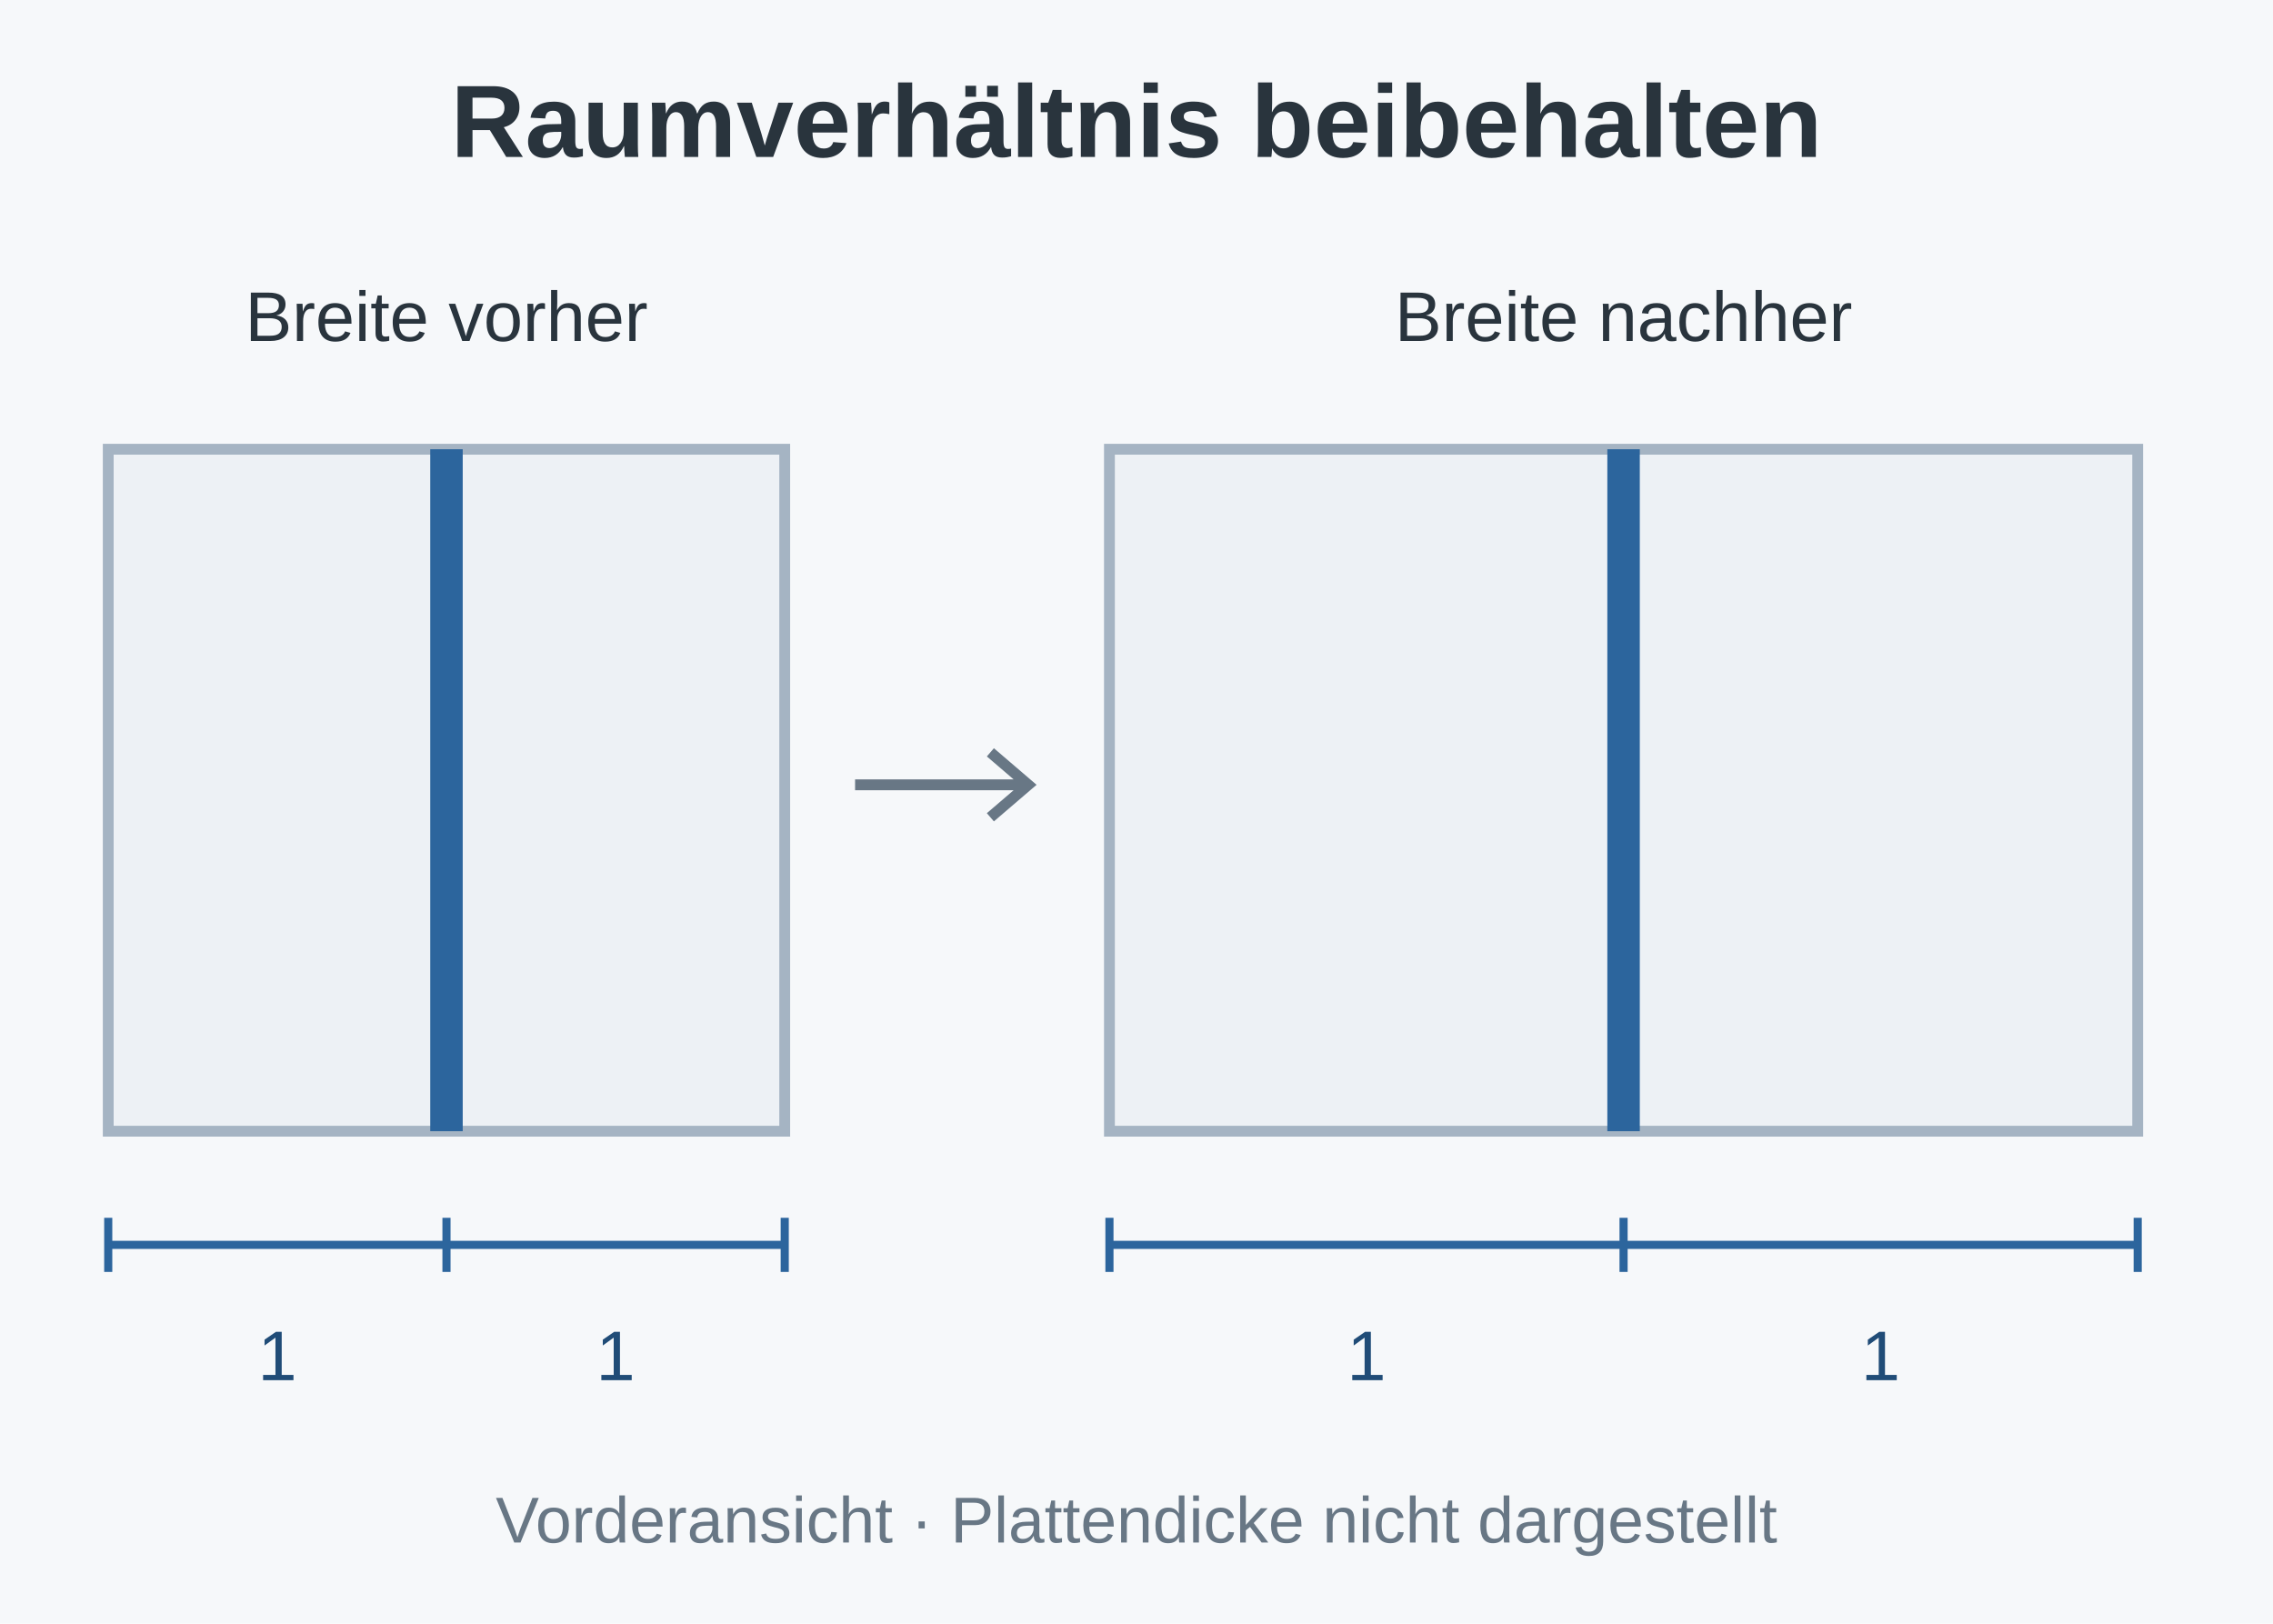
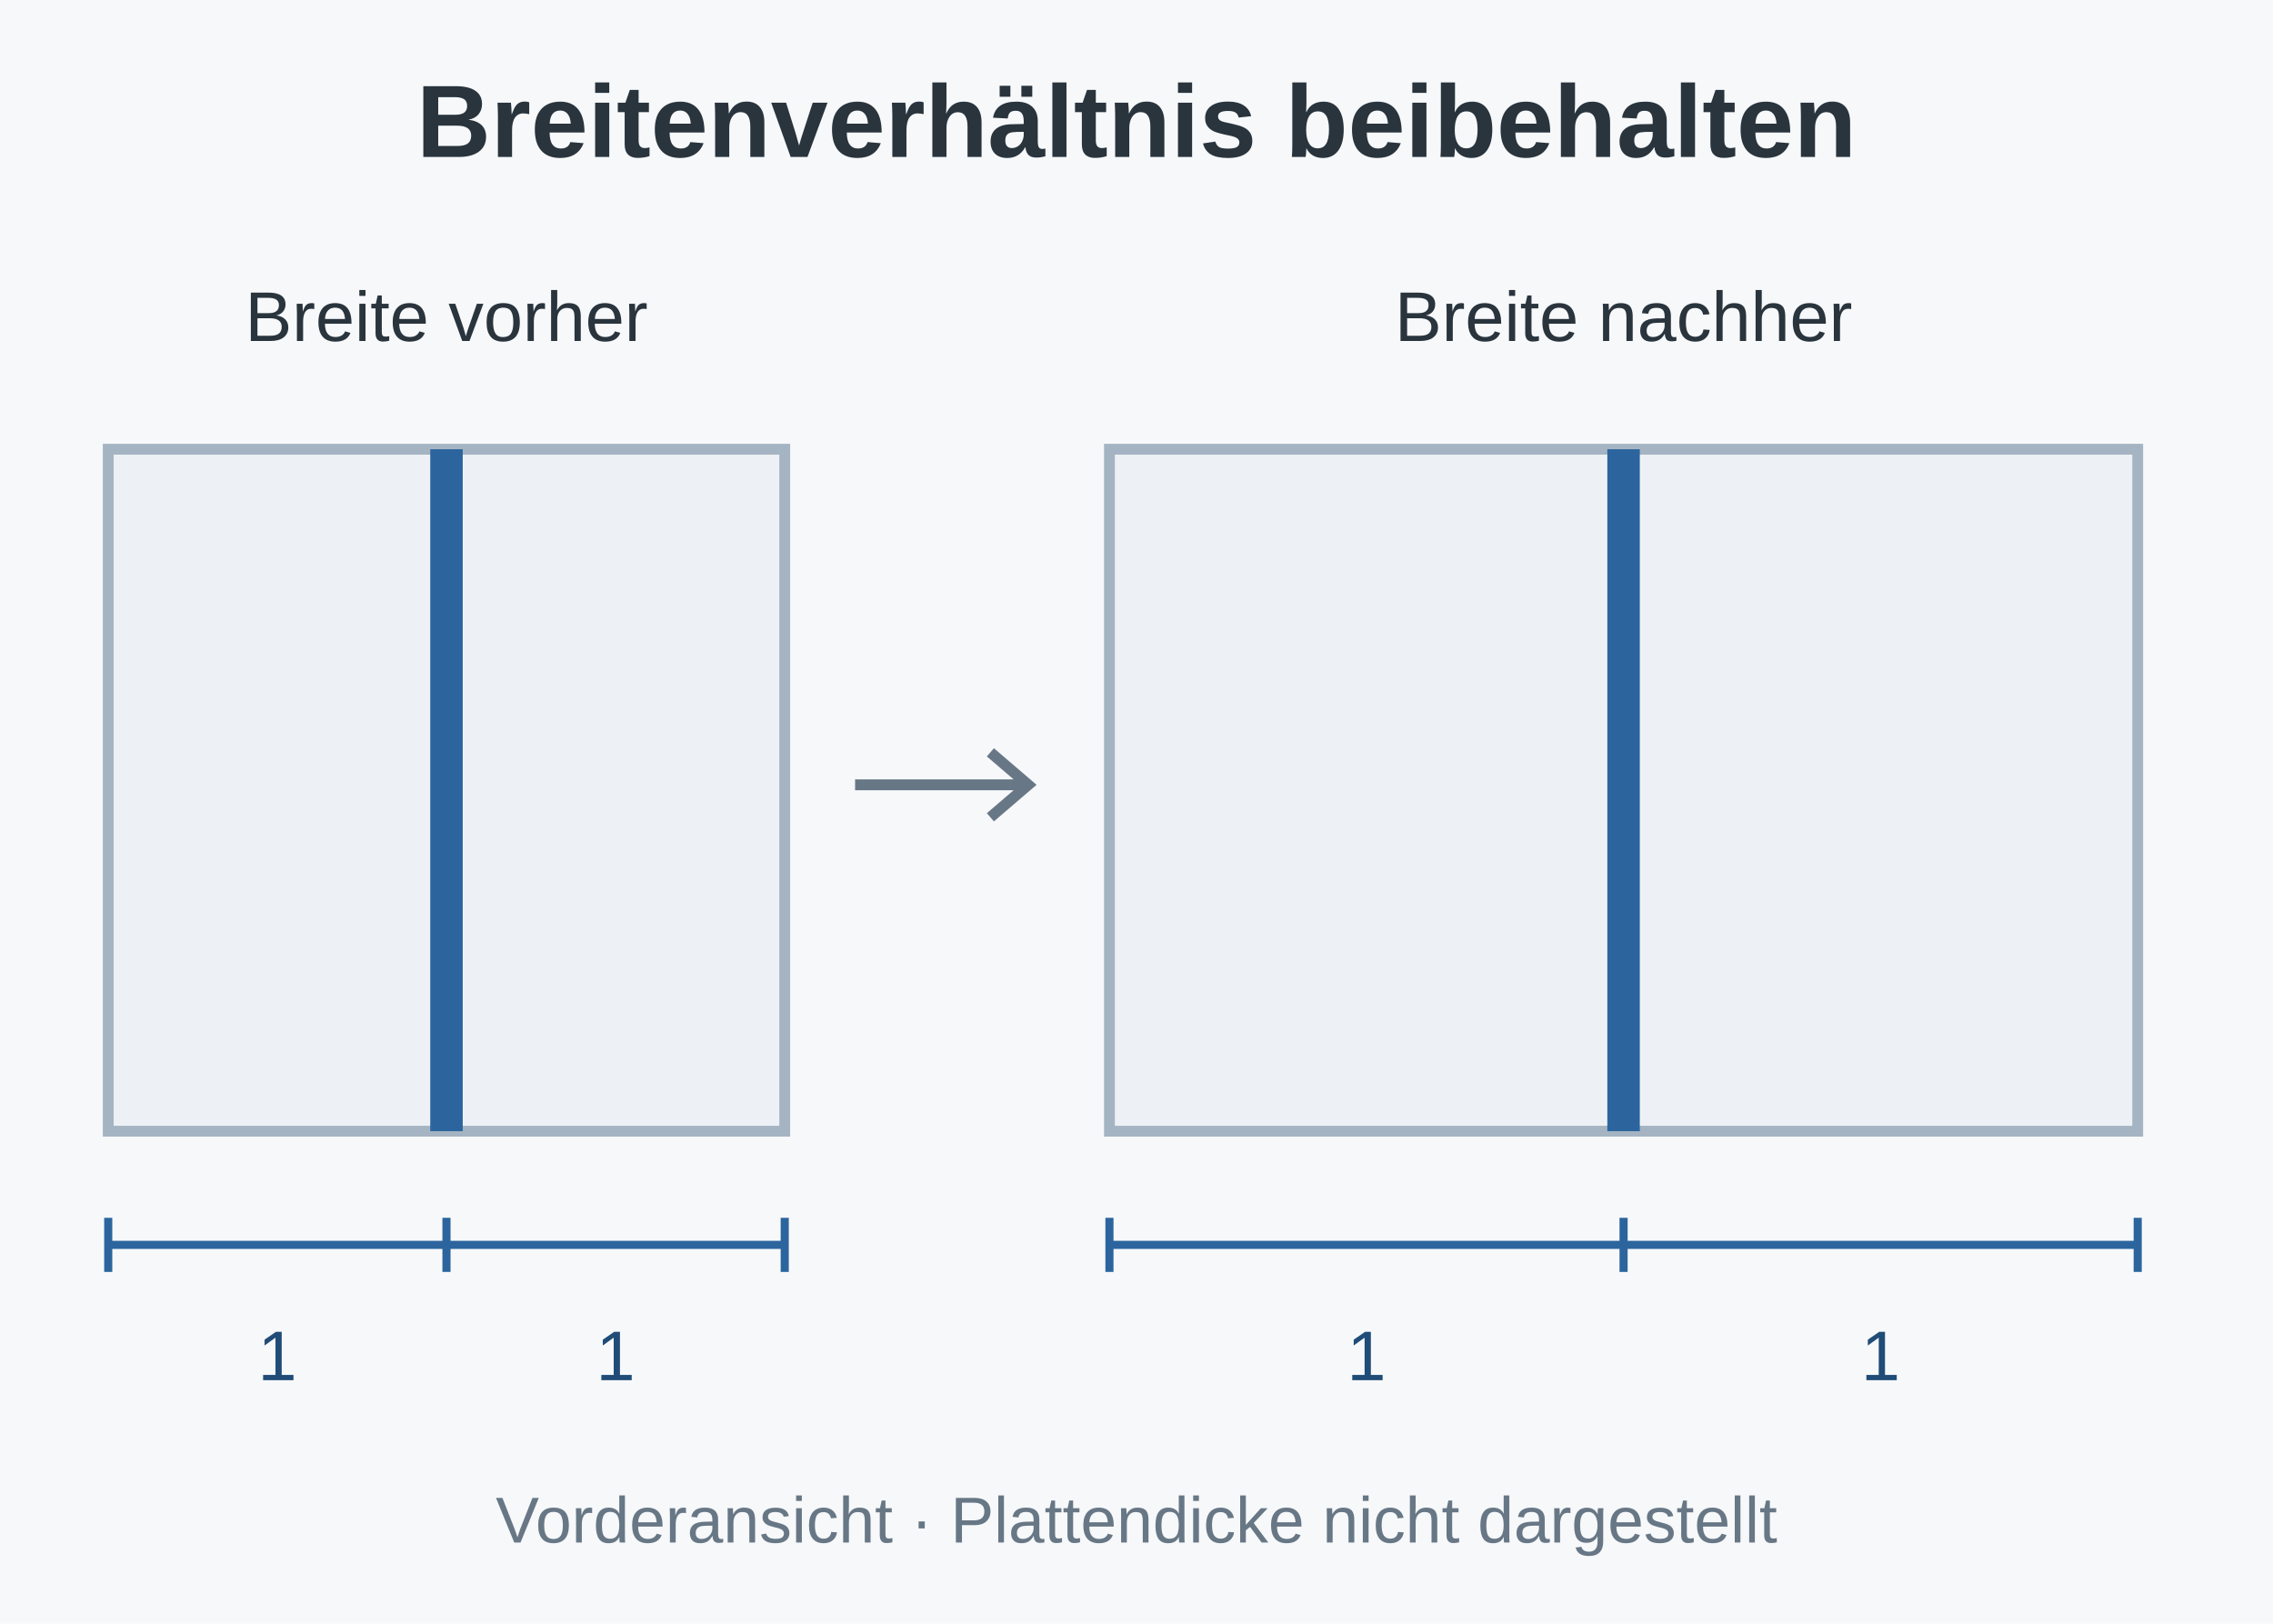
<svg xmlns="http://www.w3.org/2000/svg" width="420" height="300" viewBox="0 0 420 300" role="img" aria-labelledby="title description" xml:lang="de">
  <rect width="420" height="300" fill="#f6f8fa" />
  <g font-family="Arial, sans-serif" fill="#29343d">
-     <text x="210" y="29" text-anchor="middle" font-size="19" font-weight="bold">Raumverhältnis beibehalten</text>
+     <text x="210" y="29" text-anchor="middle" font-size="19" font-weight="bold">Breitenverhältnis beibehalten</text>
    <text x="82.5" y="63" text-anchor="middle" font-size="13">Breite vorher</text>
    <rect x="20" y="83" width="125" height="126" fill="#edf1f5" stroke="#a5b4c3" stroke-width="2" />
    <rect x="79.5" y="83" width="6" height="126" fill="#2c659d" />
    <path d="M20,225v10 M20,230H82.5 M82.5,225v10" fill="none" stroke="#2c659d" stroke-width="1.5" />
    <text x="51.25" y="255" text-anchor="middle" font-size="13" fill="#204c77">1</text>
    <path d="M82.5,230H145 M145,225v10" fill="none" stroke="#2c659d" stroke-width="1.5" />
    <text x="113.75" y="255" text-anchor="middle" font-size="13" fill="#204c77">1</text>
    <text x="300.0" y="63" text-anchor="middle" font-size="13">Breite nachher</text>
    <rect x="205" y="83" width="190" height="126" fill="#edf1f5" stroke="#a5b4c3" stroke-width="2" />
    <rect x="297.0" y="83" width="6" height="126" fill="#2c659d" />
    <path d="M205,225v10 M205,230H300.0 M300.0,225v10" fill="none" stroke="#2c659d" stroke-width="1.5" />
    <text x="252.5" y="255" text-anchor="middle" font-size="13" fill="#204c77">1</text>
    <path d="M300.0,230H395 M395,225v10" fill="none" stroke="#2c659d" stroke-width="1.5" />
    <text x="347.5" y="255" text-anchor="middle" font-size="13" fill="#204c77">1</text>
    <path d="M158,145h32m-7,-6 7,6-7,6" fill="none" stroke="#687785" stroke-width="2" />
    <text x="210" y="285" text-anchor="middle" font-size="12" fill="#687785">Vorderansicht · Plattendicke nicht dargestellt</text>
  </g>
</svg>
